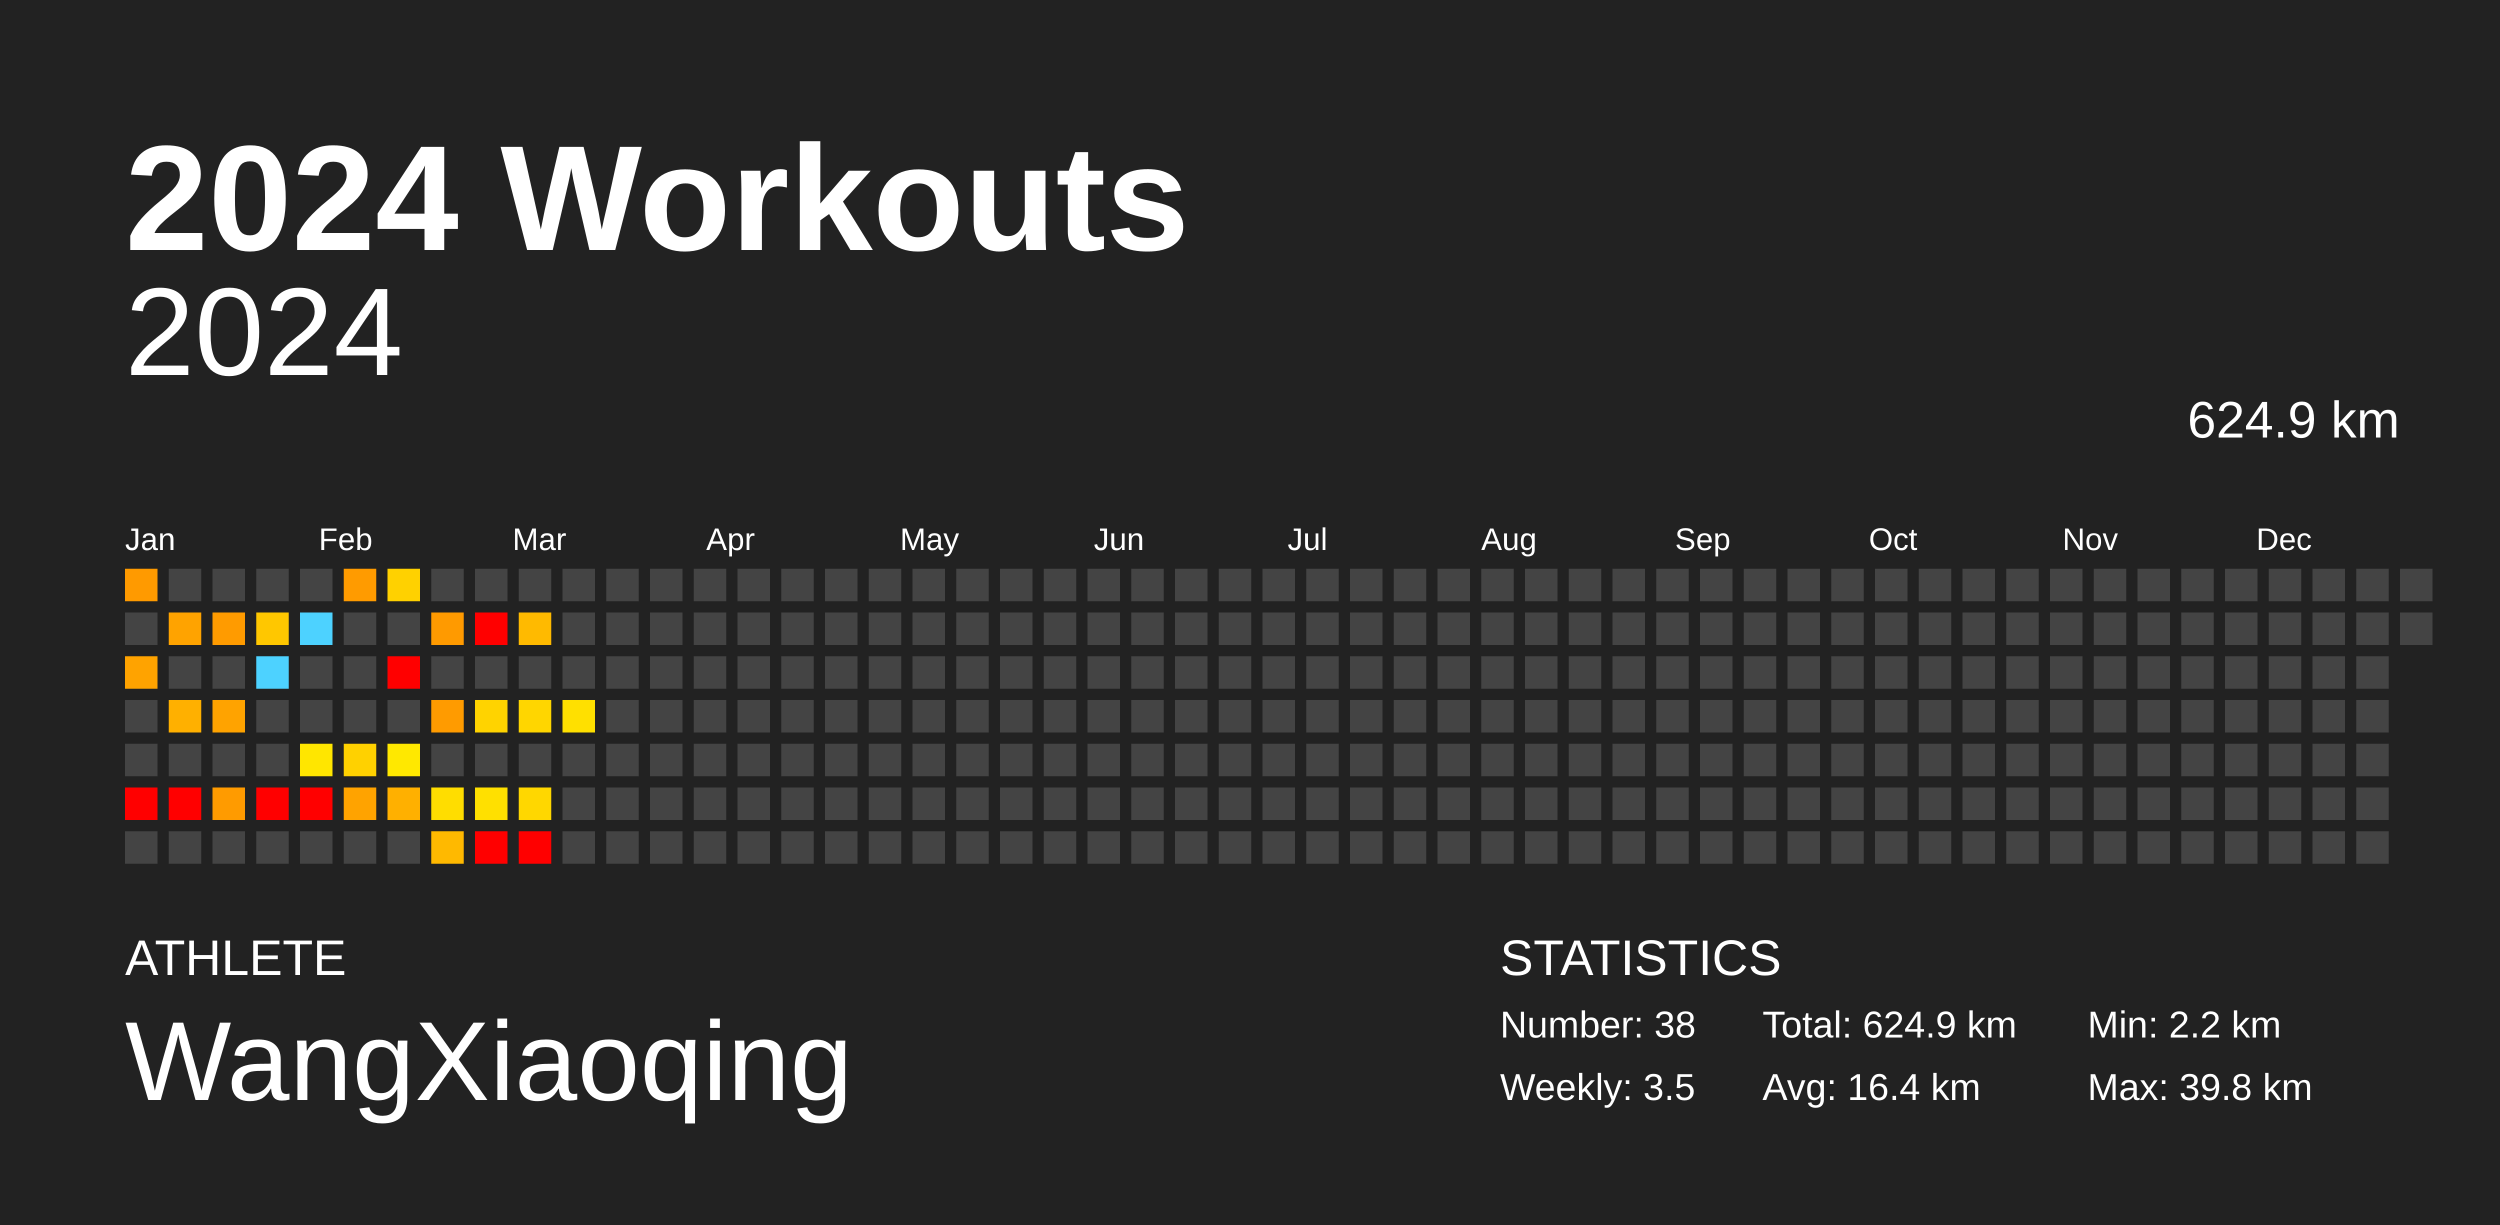
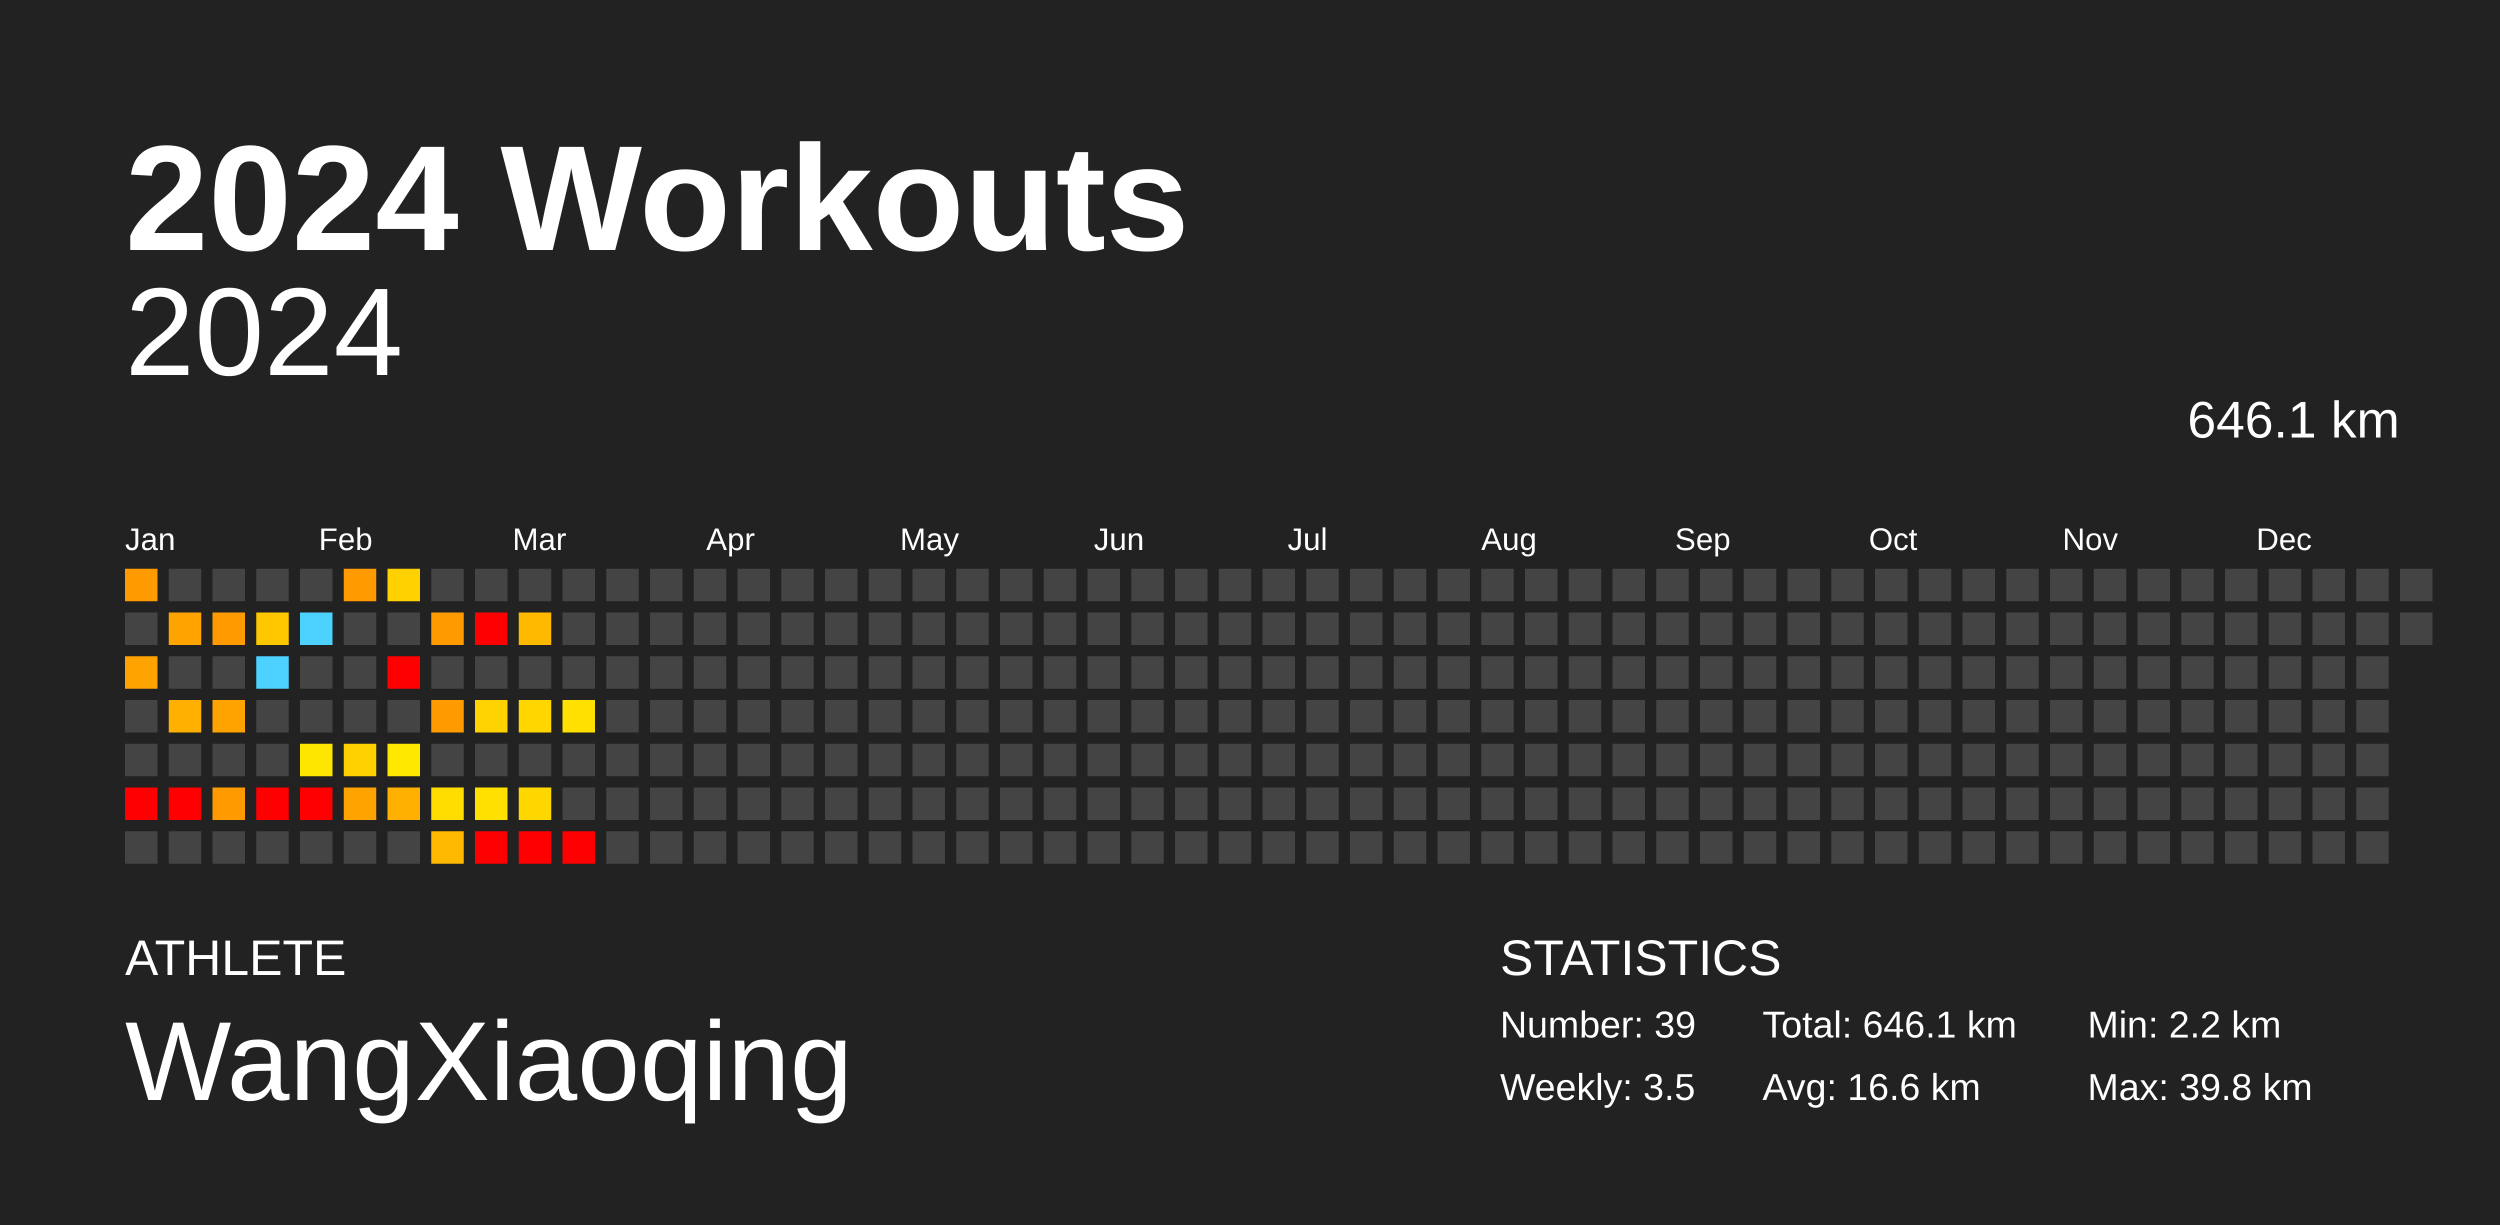
<svg xmlns="http://www.w3.org/2000/svg" baseProfile="full" height="98mm" version="1.1" viewBox="0,0,200,98" width="200mm">
  <defs />
  <rect fill="#222222" height="98" width="200" x="0" y="0" />
  <text fill="#FFFFFF" style="font-size:12px; font-family:Arial; font-weight:bold;" x="10" y="20">2024 Workouts</text>
  <text fill="#FFFFFF" style="font-size:4px; font-family:Arial" x="10" y="78">ATHLETE</text>
  <text fill="#FFFFFF" style="font-size:9px; font-family:Arial" x="10" y="88">WangXiaoqing</text>
  <text fill="#FFFFFF" style="font-size:4px; font-family:Arial" x="120" y="78">STATISTICS</text>
-   <text fill="#FFFFFF" style="font-size:3px; font-family:Arial" x="120" y="83">Number: 38</text>
+   <text fill="#FFFFFF" style="font-size:3px; font-family:Arial" x="120" y="83">Number: 39</text>
  <text fill="#FFFFFF" style="font-size:3px; font-family:Arial" x="120" y="88">Weekly: 3.5</text>
-   <text fill="#FFFFFF" style="font-size:3px; font-family:Arial" x="141" y="83">Total: 624.9 km</text>
-   <text fill="#FFFFFF" style="font-size:3px; font-family:Arial" x="141" y="88">Avg: 16.4 km</text>
+   <text fill="#FFFFFF" style="font-size:3px; font-family:Arial" x="141" y="83">Total: 646.1 km</text>
+   <text fill="#FFFFFF" style="font-size:3px; font-family:Arial" x="141" y="88">Avg: 16.6 km</text>
  <text fill="#FFFFFF" style="font-size:3px; font-family:Arial" x="167" y="83">Min: 2.2 km</text>
  <text fill="#FFFFFF" style="font-size:3px; font-family:Arial" x="167" y="88">Max: 39.8 km</text>
  <text alignment-baseline="hanging" fill="#FFFFFF" style="font-size:10.0px; font-family:Arial;" x="10" y="30">2024</text>
-   <text alignment-baseline="hanging" fill="#FFFFFF" style="font-size:4.125px; font-family:Arial;" x="175" y="35">624.9 km</text>
+   <text alignment-baseline="hanging" fill="#FFFFFF" style="font-size:4.125px; font-family:Arial;" x="175" y="35">646.1 km</text>
  <text fill="#FFFFFF" style="font-size:2.5px; font-family:Arial" x="10.0" y="44">Jan</text>
  <text fill="#FFFFFF" style="font-size:2.5px; font-family:Arial" x="25.5" y="44">Feb</text>
  <text fill="#FFFFFF" style="font-size:2.5px; font-family:Arial" x="41.0" y="44">Mar</text>
  <text fill="#FFFFFF" style="font-size:2.5px; font-family:Arial" x="56.5" y="44">Apr</text>
  <text fill="#FFFFFF" style="font-size:2.5px; font-family:Arial" x="72.0" y="44">May</text>
  <text fill="#FFFFFF" style="font-size:2.5px; font-family:Arial" x="87.5" y="44">Jun</text>
  <text fill="#FFFFFF" style="font-size:2.5px; font-family:Arial" x="103.0" y="44">Jul</text>
  <text fill="#FFFFFF" style="font-size:2.5px; font-family:Arial" x="118.5" y="44">Aug</text>
  <text fill="#FFFFFF" style="font-size:2.5px; font-family:Arial" x="134.0" y="44">Sep</text>
  <text fill="#FFFFFF" style="font-size:2.5px; font-family:Arial" x="149.5" y="44">Oct</text>
  <text fill="#FFFFFF" style="font-size:2.5px; font-family:Arial" x="165.0" y="44">Nov</text>
  <text fill="#FFFFFF" style="font-size:2.5px; font-family:Arial" x="180.5" y="44">Dec</text>
  <rect fill="#ff9a00" height="2.6" width="2.6" x="10.0" y="45.5" />
  <rect fill="#444444" height="2.6" width="2.6" x="10.0" y="49.0" />
  <rect fill="#ffa300" height="2.6" width="2.6" x="10.0" y="52.5" />
  <rect fill="#444444" height="2.6" width="2.6" x="10.0" y="56.0" />
  <rect fill="#444444" height="2.6" width="2.6" x="10.0" y="59.5" />
  <rect fill="red" height="2.6" width="2.6" x="10.0" y="63.0" />
  <rect fill="#444444" height="2.6" width="2.6" x="10.0" y="66.5" />
  <rect fill="#444444" height="2.6" width="2.6" x="13.5" y="45.5" />
  <rect fill="#ffa300" height="2.6" width="2.6" x="13.5" y="49.0" />
  <rect fill="#444444" height="2.6" width="2.6" x="13.5" y="52.5" />
  <rect fill="#ffb000" height="2.6" width="2.6" x="13.5" y="56.0" />
  <rect fill="#444444" height="2.6" width="2.6" x="13.5" y="59.5" />
  <rect fill="red" height="2.6" width="2.6" x="13.5" y="63.0" />
  <rect fill="#444444" height="2.6" width="2.6" x="13.5" y="66.5" />
  <rect fill="#444444" height="2.6" width="2.6" x="17.0" y="45.5" />
  <rect fill="#ff9b00" height="2.6" width="2.6" x="17.0" y="49.0" />
  <rect fill="#444444" height="2.6" width="2.6" x="17.0" y="52.5" />
  <rect fill="#ffa300" height="2.6" width="2.6" x="17.0" y="56.0" />
  <rect fill="#444444" height="2.6" width="2.6" x="17.0" y="59.5" />
  <rect fill="#ff9b00" height="2.6" width="2.6" x="17.0" y="63.0" />
  <rect fill="#444444" height="2.6" width="2.6" x="17.0" y="66.5" />
  <rect fill="#444444" height="2.6" width="2.6" x="20.5" y="45.5" />
  <rect fill="#ffc700" height="2.6" width="2.6" x="20.5" y="49.0" />
  <rect fill="#4dd2ff" height="2.6" width="2.6" x="20.5" y="52.5" />
  <rect fill="#444444" height="2.6" width="2.6" x="20.5" y="56.0" />
  <rect fill="#444444" height="2.6" width="2.6" x="20.5" y="59.5" />
  <rect fill="red" height="2.6" width="2.6" x="20.5" y="63.0" />
  <rect fill="#444444" height="2.6" width="2.6" x="20.5" y="66.5" />
  <rect fill="#444444" height="2.6" width="2.6" x="24.0" y="45.5" />
  <rect fill="#4dd2ff" height="2.6" width="2.6" x="24.0" y="49.0" />
  <rect fill="#444444" height="2.6" width="2.6" x="24.0" y="52.5" />
  <rect fill="#444444" height="2.6" width="2.6" x="24.0" y="56.0" />
  <rect fill="#ffe600" height="2.6" width="2.6" x="24.0" y="59.5" />
  <rect fill="red" height="2.6" width="2.6" x="24.0" y="63.0" />
  <rect fill="#444444" height="2.6" width="2.6" x="24.0" y="66.5" />
  <rect fill="#ff9b00" height="2.6" width="2.6" x="27.5" y="45.5" />
  <rect fill="#444444" height="2.6" width="2.6" x="27.5" y="49.0" />
  <rect fill="#444444" height="2.6" width="2.6" x="27.5" y="52.5" />
  <rect fill="#444444" height="2.6" width="2.6" x="27.5" y="56.0" />
  <rect fill="#ffd100" height="2.6" width="2.6" x="27.5" y="59.5" />
  <rect fill="#ffa300" height="2.6" width="2.6" x="27.5" y="63.0" />
  <rect fill="#444444" height="2.6" width="2.6" x="27.5" y="66.5" />
  <rect fill="#ffd100" height="2.6" width="2.6" x="31.0" y="45.5" />
  <rect fill="#444444" height="2.6" width="2.6" x="31.0" y="49.0" />
  <rect fill="red" height="2.6" width="2.6" x="31.0" y="52.5" />
  <rect fill="#444444" height="2.6" width="2.6" x="31.0" y="56.0" />
  <rect fill="#ffe800" height="2.6" width="2.6" x="31.0" y="59.5" />
  <rect fill="#ffb000" height="2.6" width="2.6" x="31.0" y="63.0" />
  <rect fill="#444444" height="2.6" width="2.6" x="31.0" y="66.5" />
  <rect fill="#444444" height="2.6" width="2.6" x="34.5" y="45.5" />
  <rect fill="#ff9a00" height="2.6" width="2.6" x="34.5" y="49.0" />
  <rect fill="#444444" height="2.6" width="2.6" x="34.5" y="52.5" />
  <rect fill="#ff9b00" height="2.6" width="2.6" x="34.5" y="56.0" />
  <rect fill="#444444" height="2.6" width="2.6" x="34.5" y="59.5" />
  <rect fill="#ffdd00" height="2.6" width="2.6" x="34.5" y="63.0" />
  <rect fill="#ffb900" height="2.6" width="2.6" x="34.5" y="66.5" />
  <rect fill="#444444" height="2.6" width="2.6" x="38.0" y="45.5" />
  <rect fill="red" height="2.6" width="2.6" x="38.0" y="49.0" />
  <rect fill="#444444" height="2.6" width="2.6" x="38.0" y="52.5" />
  <rect fill="#ffd300" height="2.6" width="2.6" x="38.0" y="56.0" />
  <rect fill="#444444" height="2.6" width="2.6" x="38.0" y="59.5" />
  <rect fill="#ffe000" height="2.6" width="2.6" x="38.0" y="63.0" />
  <rect fill="red" height="2.6" width="2.6" x="38.0" y="66.5" />
  <rect fill="#444444" height="2.6" width="2.6" x="41.5" y="45.5" />
  <rect fill="#ffba00" height="2.6" width="2.6" x="41.5" y="49.0" />
  <rect fill="#444444" height="2.6" width="2.6" x="41.5" y="52.5" />
  <rect fill="#ffd600" height="2.6" width="2.6" x="41.5" y="56.0" />
  <rect fill="#444444" height="2.6" width="2.6" x="41.5" y="59.5" />
  <rect fill="#ffd700" height="2.6" width="2.6" x="41.5" y="63.0" />
  <rect fill="red" height="2.6" width="2.6" x="41.5" y="66.5" />
  <rect fill="#444444" height="2.6" width="2.6" x="45.0" y="45.5" />
  <rect fill="#444444" height="2.6" width="2.6" x="45.0" y="49.0" />
  <rect fill="#444444" height="2.6" width="2.6" x="45.0" y="52.5" />
  <rect fill="#ffe000" height="2.6" width="2.6" x="45.0" y="56.0" />
  <rect fill="#444444" height="2.6" width="2.6" x="45.0" y="59.5" />
  <rect fill="#444444" height="2.6" width="2.6" x="45.0" y="63.0" />
-   <rect fill="#444444" height="2.6" width="2.6" x="45.0" y="66.5" />
+   <rect fill="red" height="2.6" width="2.6" x="45.0" y="66.5" />
  <rect fill="#444444" height="2.6" width="2.6" x="48.5" y="45.5" />
  <rect fill="#444444" height="2.6" width="2.6" x="48.5" y="49.0" />
  <rect fill="#444444" height="2.6" width="2.6" x="48.5" y="52.5" />
  <rect fill="#444444" height="2.6" width="2.6" x="48.5" y="56.0" />
  <rect fill="#444444" height="2.6" width="2.6" x="48.5" y="59.5" />
  <rect fill="#444444" height="2.6" width="2.6" x="48.5" y="63.0" />
  <rect fill="#444444" height="2.6" width="2.6" x="48.5" y="66.5" />
  <rect fill="#444444" height="2.6" width="2.6" x="52.0" y="45.5" />
  <rect fill="#444444" height="2.6" width="2.6" x="52.0" y="49.0" />
  <rect fill="#444444" height="2.6" width="2.6" x="52.0" y="52.5" />
  <rect fill="#444444" height="2.6" width="2.6" x="52.0" y="56.0" />
  <rect fill="#444444" height="2.6" width="2.6" x="52.0" y="59.5" />
  <rect fill="#444444" height="2.6" width="2.6" x="52.0" y="63.0" />
  <rect fill="#444444" height="2.6" width="2.6" x="52.0" y="66.5" />
  <rect fill="#444444" height="2.6" width="2.6" x="55.5" y="45.5" />
  <rect fill="#444444" height="2.6" width="2.6" x="55.5" y="49.0" />
  <rect fill="#444444" height="2.6" width="2.6" x="55.5" y="52.5" />
  <rect fill="#444444" height="2.6" width="2.6" x="55.5" y="56.0" />
  <rect fill="#444444" height="2.6" width="2.6" x="55.5" y="59.5" />
  <rect fill="#444444" height="2.6" width="2.6" x="55.5" y="63.0" />
  <rect fill="#444444" height="2.6" width="2.6" x="55.5" y="66.5" />
  <rect fill="#444444" height="2.6" width="2.6" x="59.0" y="45.5" />
  <rect fill="#444444" height="2.6" width="2.6" x="59.0" y="49.0" />
  <rect fill="#444444" height="2.6" width="2.6" x="59.0" y="52.5" />
  <rect fill="#444444" height="2.6" width="2.6" x="59.0" y="56.0" />
  <rect fill="#444444" height="2.6" width="2.6" x="59.0" y="59.5" />
  <rect fill="#444444" height="2.6" width="2.6" x="59.0" y="63.0" />
  <rect fill="#444444" height="2.6" width="2.6" x="59.0" y="66.5" />
  <rect fill="#444444" height="2.6" width="2.6" x="62.5" y="45.5" />
  <rect fill="#444444" height="2.6" width="2.6" x="62.5" y="49.0" />
  <rect fill="#444444" height="2.6" width="2.6" x="62.5" y="52.5" />
  <rect fill="#444444" height="2.6" width="2.6" x="62.5" y="56.0" />
  <rect fill="#444444" height="2.6" width="2.6" x="62.5" y="59.5" />
  <rect fill="#444444" height="2.6" width="2.6" x="62.5" y="63.0" />
  <rect fill="#444444" height="2.6" width="2.6" x="62.5" y="66.5" />
  <rect fill="#444444" height="2.6" width="2.6" x="66.0" y="45.5" />
  <rect fill="#444444" height="2.6" width="2.6" x="66.0" y="49.0" />
  <rect fill="#444444" height="2.6" width="2.6" x="66.0" y="52.5" />
  <rect fill="#444444" height="2.6" width="2.6" x="66.0" y="56.0" />
  <rect fill="#444444" height="2.6" width="2.6" x="66.0" y="59.5" />
  <rect fill="#444444" height="2.6" width="2.6" x="66.0" y="63.0" />
  <rect fill="#444444" height="2.6" width="2.6" x="66.0" y="66.5" />
  <rect fill="#444444" height="2.6" width="2.6" x="69.5" y="45.5" />
  <rect fill="#444444" height="2.6" width="2.6" x="69.5" y="49.0" />
  <rect fill="#444444" height="2.6" width="2.6" x="69.5" y="52.5" />
  <rect fill="#444444" height="2.6" width="2.6" x="69.5" y="56.0" />
  <rect fill="#444444" height="2.6" width="2.6" x="69.5" y="59.5" />
  <rect fill="#444444" height="2.6" width="2.6" x="69.5" y="63.0" />
  <rect fill="#444444" height="2.6" width="2.6" x="69.5" y="66.5" />
  <rect fill="#444444" height="2.6" width="2.6" x="73.0" y="45.5" />
  <rect fill="#444444" height="2.6" width="2.6" x="73.0" y="49.0" />
  <rect fill="#444444" height="2.6" width="2.6" x="73.0" y="52.5" />
  <rect fill="#444444" height="2.6" width="2.6" x="73.0" y="56.0" />
  <rect fill="#444444" height="2.6" width="2.6" x="73.0" y="59.5" />
  <rect fill="#444444" height="2.6" width="2.6" x="73.0" y="63.0" />
  <rect fill="#444444" height="2.6" width="2.6" x="73.0" y="66.5" />
  <rect fill="#444444" height="2.6" width="2.6" x="76.5" y="45.5" />
  <rect fill="#444444" height="2.6" width="2.6" x="76.5" y="49.0" />
  <rect fill="#444444" height="2.6" width="2.6" x="76.5" y="52.5" />
  <rect fill="#444444" height="2.6" width="2.6" x="76.5" y="56.0" />
  <rect fill="#444444" height="2.6" width="2.6" x="76.5" y="59.5" />
  <rect fill="#444444" height="2.6" width="2.6" x="76.5" y="63.0" />
  <rect fill="#444444" height="2.6" width="2.6" x="76.5" y="66.5" />
  <rect fill="#444444" height="2.6" width="2.6" x="80.0" y="45.5" />
  <rect fill="#444444" height="2.6" width="2.6" x="80.0" y="49.0" />
  <rect fill="#444444" height="2.6" width="2.6" x="80.0" y="52.5" />
  <rect fill="#444444" height="2.6" width="2.6" x="80.0" y="56.0" />
  <rect fill="#444444" height="2.6" width="2.6" x="80.0" y="59.5" />
  <rect fill="#444444" height="2.6" width="2.6" x="80.0" y="63.0" />
  <rect fill="#444444" height="2.6" width="2.6" x="80.0" y="66.5" />
  <rect fill="#444444" height="2.6" width="2.6" x="83.5" y="45.5" />
  <rect fill="#444444" height="2.6" width="2.6" x="83.5" y="49.0" />
  <rect fill="#444444" height="2.6" width="2.6" x="83.5" y="52.5" />
  <rect fill="#444444" height="2.6" width="2.6" x="83.5" y="56.0" />
  <rect fill="#444444" height="2.6" width="2.6" x="83.5" y="59.5" />
  <rect fill="#444444" height="2.6" width="2.6" x="83.5" y="63.0" />
  <rect fill="#444444" height="2.6" width="2.6" x="83.5" y="66.5" />
  <rect fill="#444444" height="2.6" width="2.6" x="87.0" y="45.5" />
  <rect fill="#444444" height="2.6" width="2.6" x="87.0" y="49.0" />
  <rect fill="#444444" height="2.6" width="2.6" x="87.0" y="52.5" />
  <rect fill="#444444" height="2.6" width="2.6" x="87.0" y="56.0" />
  <rect fill="#444444" height="2.6" width="2.6" x="87.0" y="59.5" />
  <rect fill="#444444" height="2.6" width="2.6" x="87.0" y="63.0" />
  <rect fill="#444444" height="2.6" width="2.6" x="87.0" y="66.5" />
  <rect fill="#444444" height="2.6" width="2.6" x="90.5" y="45.5" />
  <rect fill="#444444" height="2.6" width="2.6" x="90.5" y="49.0" />
  <rect fill="#444444" height="2.6" width="2.6" x="90.5" y="52.5" />
  <rect fill="#444444" height="2.6" width="2.6" x="90.5" y="56.0" />
  <rect fill="#444444" height="2.6" width="2.6" x="90.5" y="59.5" />
  <rect fill="#444444" height="2.6" width="2.6" x="90.5" y="63.0" />
  <rect fill="#444444" height="2.6" width="2.6" x="90.5" y="66.5" />
  <rect fill="#444444" height="2.6" width="2.6" x="94.0" y="45.5" />
  <rect fill="#444444" height="2.6" width="2.6" x="94.0" y="49.0" />
  <rect fill="#444444" height="2.6" width="2.6" x="94.0" y="52.5" />
  <rect fill="#444444" height="2.6" width="2.6" x="94.0" y="56.0" />
  <rect fill="#444444" height="2.6" width="2.6" x="94.0" y="59.5" />
  <rect fill="#444444" height="2.6" width="2.6" x="94.0" y="63.0" />
  <rect fill="#444444" height="2.6" width="2.6" x="94.0" y="66.5" />
  <rect fill="#444444" height="2.6" width="2.6" x="97.5" y="45.5" />
  <rect fill="#444444" height="2.6" width="2.6" x="97.5" y="49.0" />
  <rect fill="#444444" height="2.6" width="2.6" x="97.5" y="52.5" />
  <rect fill="#444444" height="2.6" width="2.6" x="97.5" y="56.0" />
  <rect fill="#444444" height="2.6" width="2.6" x="97.5" y="59.5" />
  <rect fill="#444444" height="2.6" width="2.6" x="97.5" y="63.0" />
  <rect fill="#444444" height="2.6" width="2.6" x="97.5" y="66.5" />
  <rect fill="#444444" height="2.6" width="2.6" x="101.0" y="45.5" />
  <rect fill="#444444" height="2.6" width="2.6" x="101.0" y="49.0" />
  <rect fill="#444444" height="2.6" width="2.6" x="101.0" y="52.5" />
  <rect fill="#444444" height="2.6" width="2.6" x="101.0" y="56.0" />
  <rect fill="#444444" height="2.6" width="2.6" x="101.0" y="59.5" />
  <rect fill="#444444" height="2.6" width="2.6" x="101.0" y="63.0" />
  <rect fill="#444444" height="2.6" width="2.6" x="101.0" y="66.5" />
  <rect fill="#444444" height="2.6" width="2.6" x="104.5" y="45.5" />
  <rect fill="#444444" height="2.6" width="2.6" x="104.5" y="49.0" />
  <rect fill="#444444" height="2.6" width="2.6" x="104.5" y="52.5" />
  <rect fill="#444444" height="2.6" width="2.6" x="104.5" y="56.0" />
  <rect fill="#444444" height="2.6" width="2.6" x="104.5" y="59.5" />
  <rect fill="#444444" height="2.6" width="2.6" x="104.5" y="63.0" />
  <rect fill="#444444" height="2.6" width="2.6" x="104.5" y="66.5" />
  <rect fill="#444444" height="2.6" width="2.6" x="108.0" y="45.5" />
  <rect fill="#444444" height="2.6" width="2.6" x="108.0" y="49.0" />
  <rect fill="#444444" height="2.6" width="2.6" x="108.0" y="52.5" />
  <rect fill="#444444" height="2.6" width="2.6" x="108.0" y="56.0" />
  <rect fill="#444444" height="2.6" width="2.6" x="108.0" y="59.5" />
  <rect fill="#444444" height="2.6" width="2.6" x="108.0" y="63.0" />
  <rect fill="#444444" height="2.6" width="2.6" x="108.0" y="66.5" />
  <rect fill="#444444" height="2.6" width="2.6" x="111.5" y="45.5" />
  <rect fill="#444444" height="2.6" width="2.6" x="111.5" y="49.0" />
  <rect fill="#444444" height="2.6" width="2.6" x="111.5" y="52.5" />
  <rect fill="#444444" height="2.6" width="2.6" x="111.5" y="56.0" />
  <rect fill="#444444" height="2.6" width="2.6" x="111.5" y="59.5" />
  <rect fill="#444444" height="2.6" width="2.6" x="111.5" y="63.0" />
  <rect fill="#444444" height="2.6" width="2.6" x="111.5" y="66.5" />
  <rect fill="#444444" height="2.6" width="2.6" x="115.0" y="45.5" />
  <rect fill="#444444" height="2.6" width="2.6" x="115.0" y="49.0" />
  <rect fill="#444444" height="2.6" width="2.6" x="115.0" y="52.5" />
  <rect fill="#444444" height="2.6" width="2.6" x="115.0" y="56.0" />
  <rect fill="#444444" height="2.6" width="2.6" x="115.0" y="59.5" />
  <rect fill="#444444" height="2.6" width="2.6" x="115.0" y="63.0" />
  <rect fill="#444444" height="2.6" width="2.6" x="115.0" y="66.5" />
  <rect fill="#444444" height="2.6" width="2.6" x="118.5" y="45.5" />
  <rect fill="#444444" height="2.6" width="2.6" x="118.5" y="49.0" />
  <rect fill="#444444" height="2.6" width="2.6" x="118.5" y="52.5" />
  <rect fill="#444444" height="2.6" width="2.6" x="118.5" y="56.0" />
  <rect fill="#444444" height="2.6" width="2.6" x="118.5" y="59.5" />
  <rect fill="#444444" height="2.6" width="2.6" x="118.5" y="63.0" />
  <rect fill="#444444" height="2.6" width="2.6" x="118.5" y="66.5" />
  <rect fill="#444444" height="2.6" width="2.6" x="122.0" y="45.5" />
  <rect fill="#444444" height="2.6" width="2.6" x="122.0" y="49.0" />
  <rect fill="#444444" height="2.6" width="2.6" x="122.0" y="52.5" />
  <rect fill="#444444" height="2.6" width="2.6" x="122.0" y="56.0" />
  <rect fill="#444444" height="2.6" width="2.6" x="122.0" y="59.5" />
  <rect fill="#444444" height="2.6" width="2.6" x="122.0" y="63.0" />
  <rect fill="#444444" height="2.6" width="2.6" x="122.0" y="66.5" />
  <rect fill="#444444" height="2.6" width="2.6" x="125.5" y="45.5" />
  <rect fill="#444444" height="2.6" width="2.6" x="125.5" y="49.0" />
  <rect fill="#444444" height="2.6" width="2.6" x="125.5" y="52.5" />
  <rect fill="#444444" height="2.6" width="2.6" x="125.5" y="56.0" />
  <rect fill="#444444" height="2.6" width="2.6" x="125.5" y="59.5" />
  <rect fill="#444444" height="2.6" width="2.6" x="125.5" y="63.0" />
  <rect fill="#444444" height="2.6" width="2.6" x="125.5" y="66.5" />
  <rect fill="#444444" height="2.6" width="2.6" x="129.0" y="45.5" />
  <rect fill="#444444" height="2.6" width="2.6" x="129.0" y="49.0" />
  <rect fill="#444444" height="2.6" width="2.6" x="129.0" y="52.5" />
  <rect fill="#444444" height="2.6" width="2.6" x="129.0" y="56.0" />
  <rect fill="#444444" height="2.6" width="2.6" x="129.0" y="59.5" />
  <rect fill="#444444" height="2.6" width="2.6" x="129.0" y="63.0" />
  <rect fill="#444444" height="2.6" width="2.6" x="129.0" y="66.5" />
  <rect fill="#444444" height="2.6" width="2.6" x="132.5" y="45.5" />
  <rect fill="#444444" height="2.6" width="2.6" x="132.5" y="49.0" />
  <rect fill="#444444" height="2.6" width="2.6" x="132.5" y="52.5" />
  <rect fill="#444444" height="2.6" width="2.6" x="132.5" y="56.0" />
  <rect fill="#444444" height="2.6" width="2.6" x="132.5" y="59.5" />
  <rect fill="#444444" height="2.6" width="2.6" x="132.5" y="63.0" />
  <rect fill="#444444" height="2.6" width="2.6" x="132.5" y="66.5" />
  <rect fill="#444444" height="2.6" width="2.6" x="136.0" y="45.5" />
  <rect fill="#444444" height="2.6" width="2.6" x="136.0" y="49.0" />
  <rect fill="#444444" height="2.6" width="2.6" x="136.0" y="52.5" />
  <rect fill="#444444" height="2.6" width="2.6" x="136.0" y="56.0" />
  <rect fill="#444444" height="2.6" width="2.6" x="136.0" y="59.5" />
  <rect fill="#444444" height="2.6" width="2.6" x="136.0" y="63.0" />
  <rect fill="#444444" height="2.6" width="2.6" x="136.0" y="66.5" />
  <rect fill="#444444" height="2.6" width="2.6" x="139.5" y="45.5" />
  <rect fill="#444444" height="2.6" width="2.6" x="139.5" y="49.0" />
  <rect fill="#444444" height="2.6" width="2.6" x="139.5" y="52.5" />
  <rect fill="#444444" height="2.6" width="2.6" x="139.5" y="56.0" />
  <rect fill="#444444" height="2.6" width="2.6" x="139.5" y="59.5" />
  <rect fill="#444444" height="2.6" width="2.6" x="139.5" y="63.0" />
  <rect fill="#444444" height="2.6" width="2.6" x="139.5" y="66.5" />
  <rect fill="#444444" height="2.6" width="2.6" x="143.0" y="45.5" />
  <rect fill="#444444" height="2.6" width="2.6" x="143.0" y="49.0" />
  <rect fill="#444444" height="2.6" width="2.6" x="143.0" y="52.5" />
  <rect fill="#444444" height="2.6" width="2.6" x="143.0" y="56.0" />
  <rect fill="#444444" height="2.6" width="2.6" x="143.0" y="59.5" />
  <rect fill="#444444" height="2.6" width="2.6" x="143.0" y="63.0" />
  <rect fill="#444444" height="2.6" width="2.6" x="143.0" y="66.5" />
  <rect fill="#444444" height="2.6" width="2.6" x="146.5" y="45.5" />
  <rect fill="#444444" height="2.6" width="2.6" x="146.5" y="49.0" />
  <rect fill="#444444" height="2.6" width="2.6" x="146.5" y="52.5" />
  <rect fill="#444444" height="2.6" width="2.6" x="146.5" y="56.0" />
  <rect fill="#444444" height="2.6" width="2.6" x="146.5" y="59.5" />
  <rect fill="#444444" height="2.6" width="2.6" x="146.5" y="63.0" />
  <rect fill="#444444" height="2.6" width="2.6" x="146.5" y="66.5" />
  <rect fill="#444444" height="2.6" width="2.6" x="150.0" y="45.5" />
  <rect fill="#444444" height="2.6" width="2.6" x="150.0" y="49.0" />
  <rect fill="#444444" height="2.6" width="2.6" x="150.0" y="52.5" />
  <rect fill="#444444" height="2.6" width="2.6" x="150.0" y="56.0" />
  <rect fill="#444444" height="2.6" width="2.6" x="150.0" y="59.5" />
  <rect fill="#444444" height="2.6" width="2.6" x="150.0" y="63.0" />
  <rect fill="#444444" height="2.6" width="2.6" x="150.0" y="66.5" />
  <rect fill="#444444" height="2.6" width="2.6" x="153.5" y="45.5" />
  <rect fill="#444444" height="2.6" width="2.6" x="153.5" y="49.0" />
  <rect fill="#444444" height="2.6" width="2.6" x="153.5" y="52.5" />
  <rect fill="#444444" height="2.6" width="2.6" x="153.5" y="56.0" />
  <rect fill="#444444" height="2.6" width="2.6" x="153.5" y="59.5" />
  <rect fill="#444444" height="2.6" width="2.6" x="153.5" y="63.0" />
  <rect fill="#444444" height="2.6" width="2.6" x="153.5" y="66.5" />
  <rect fill="#444444" height="2.6" width="2.6" x="157.0" y="45.5" />
  <rect fill="#444444" height="2.6" width="2.6" x="157.0" y="49.0" />
  <rect fill="#444444" height="2.6" width="2.6" x="157.0" y="52.5" />
  <rect fill="#444444" height="2.6" width="2.6" x="157.0" y="56.0" />
  <rect fill="#444444" height="2.6" width="2.6" x="157.0" y="59.5" />
  <rect fill="#444444" height="2.6" width="2.6" x="157.0" y="63.0" />
  <rect fill="#444444" height="2.6" width="2.6" x="157.0" y="66.5" />
  <rect fill="#444444" height="2.6" width="2.6" x="160.5" y="45.5" />
  <rect fill="#444444" height="2.6" width="2.6" x="160.5" y="49.0" />
  <rect fill="#444444" height="2.6" width="2.6" x="160.5" y="52.5" />
  <rect fill="#444444" height="2.6" width="2.6" x="160.5" y="56.0" />
  <rect fill="#444444" height="2.6" width="2.6" x="160.5" y="59.5" />
  <rect fill="#444444" height="2.6" width="2.6" x="160.5" y="63.0" />
  <rect fill="#444444" height="2.6" width="2.6" x="160.5" y="66.5" />
  <rect fill="#444444" height="2.6" width="2.6" x="164.0" y="45.5" />
  <rect fill="#444444" height="2.6" width="2.6" x="164.0" y="49.0" />
  <rect fill="#444444" height="2.6" width="2.6" x="164.0" y="52.5" />
  <rect fill="#444444" height="2.6" width="2.6" x="164.0" y="56.0" />
  <rect fill="#444444" height="2.6" width="2.6" x="164.0" y="59.5" />
  <rect fill="#444444" height="2.6" width="2.6" x="164.0" y="63.0" />
  <rect fill="#444444" height="2.6" width="2.6" x="164.0" y="66.5" />
  <rect fill="#444444" height="2.6" width="2.6" x="167.5" y="45.5" />
  <rect fill="#444444" height="2.6" width="2.6" x="167.5" y="49.0" />
  <rect fill="#444444" height="2.6" width="2.6" x="167.5" y="52.5" />
  <rect fill="#444444" height="2.6" width="2.6" x="167.5" y="56.0" />
  <rect fill="#444444" height="2.6" width="2.6" x="167.5" y="59.5" />
  <rect fill="#444444" height="2.6" width="2.6" x="167.5" y="63.0" />
  <rect fill="#444444" height="2.6" width="2.6" x="167.5" y="66.5" />
  <rect fill="#444444" height="2.6" width="2.6" x="171.0" y="45.5" />
  <rect fill="#444444" height="2.6" width="2.6" x="171.0" y="49.0" />
  <rect fill="#444444" height="2.6" width="2.6" x="171.0" y="52.5" />
  <rect fill="#444444" height="2.6" width="2.6" x="171.0" y="56.0" />
  <rect fill="#444444" height="2.6" width="2.6" x="171.0" y="59.5" />
  <rect fill="#444444" height="2.6" width="2.6" x="171.0" y="63.0" />
  <rect fill="#444444" height="2.6" width="2.6" x="171.0" y="66.5" />
  <rect fill="#444444" height="2.6" width="2.6" x="174.5" y="45.5" />
  <rect fill="#444444" height="2.6" width="2.6" x="174.5" y="49.0" />
  <rect fill="#444444" height="2.6" width="2.6" x="174.5" y="52.5" />
  <rect fill="#444444" height="2.6" width="2.6" x="174.5" y="56.0" />
  <rect fill="#444444" height="2.6" width="2.6" x="174.5" y="59.5" />
  <rect fill="#444444" height="2.6" width="2.6" x="174.5" y="63.0" />
  <rect fill="#444444" height="2.6" width="2.6" x="174.5" y="66.5" />
  <rect fill="#444444" height="2.6" width="2.6" x="178.0" y="45.5" />
  <rect fill="#444444" height="2.6" width="2.6" x="178.0" y="49.0" />
  <rect fill="#444444" height="2.6" width="2.6" x="178.0" y="52.5" />
  <rect fill="#444444" height="2.6" width="2.6" x="178.0" y="56.0" />
  <rect fill="#444444" height="2.6" width="2.6" x="178.0" y="59.5" />
  <rect fill="#444444" height="2.6" width="2.6" x="178.0" y="63.0" />
  <rect fill="#444444" height="2.6" width="2.6" x="178.0" y="66.5" />
  <rect fill="#444444" height="2.6" width="2.6" x="181.5" y="45.5" />
  <rect fill="#444444" height="2.6" width="2.6" x="181.5" y="49.0" />
  <rect fill="#444444" height="2.6" width="2.6" x="181.5" y="52.5" />
  <rect fill="#444444" height="2.6" width="2.6" x="181.5" y="56.0" />
  <rect fill="#444444" height="2.6" width="2.6" x="181.5" y="59.5" />
  <rect fill="#444444" height="2.6" width="2.6" x="181.5" y="63.0" />
  <rect fill="#444444" height="2.6" width="2.6" x="181.5" y="66.5" />
  <rect fill="#444444" height="2.6" width="2.6" x="185.0" y="45.5" />
  <rect fill="#444444" height="2.6" width="2.6" x="185.0" y="49.0" />
  <rect fill="#444444" height="2.6" width="2.6" x="185.0" y="52.5" />
  <rect fill="#444444" height="2.6" width="2.6" x="185.0" y="56.0" />
  <rect fill="#444444" height="2.6" width="2.6" x="185.0" y="59.5" />
  <rect fill="#444444" height="2.6" width="2.6" x="185.0" y="63.0" />
  <rect fill="#444444" height="2.6" width="2.6" x="185.0" y="66.5" />
  <rect fill="#444444" height="2.6" width="2.6" x="188.5" y="45.5" />
  <rect fill="#444444" height="2.6" width="2.6" x="188.5" y="49.0" />
  <rect fill="#444444" height="2.6" width="2.6" x="188.5" y="52.5" />
  <rect fill="#444444" height="2.6" width="2.6" x="188.5" y="56.0" />
  <rect fill="#444444" height="2.6" width="2.6" x="188.5" y="59.5" />
  <rect fill="#444444" height="2.6" width="2.6" x="188.5" y="63.0" />
  <rect fill="#444444" height="2.6" width="2.6" x="188.5" y="66.5" />
  <rect fill="#444444" height="2.6" width="2.6" x="192.0" y="45.5" />
  <rect fill="#444444" height="2.6" width="2.6" x="192.0" y="49.0" />
</svg>
